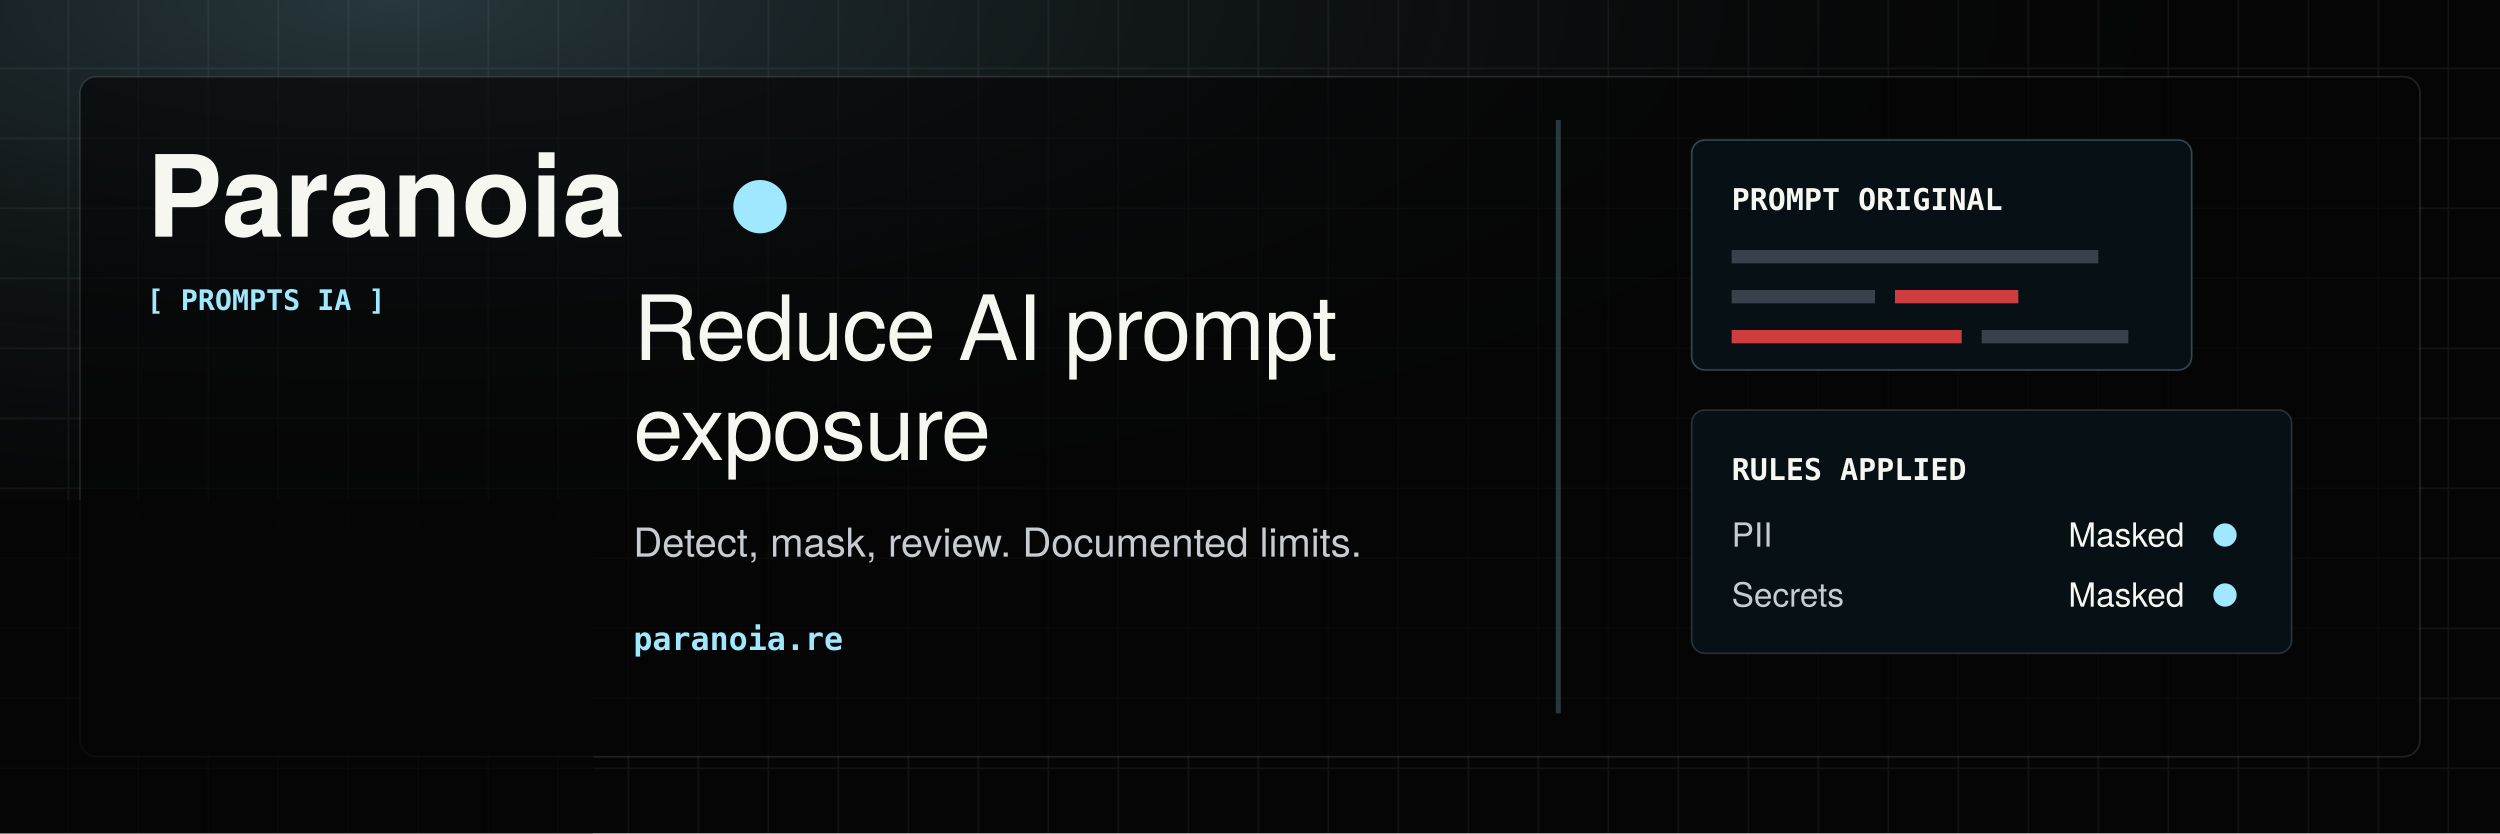
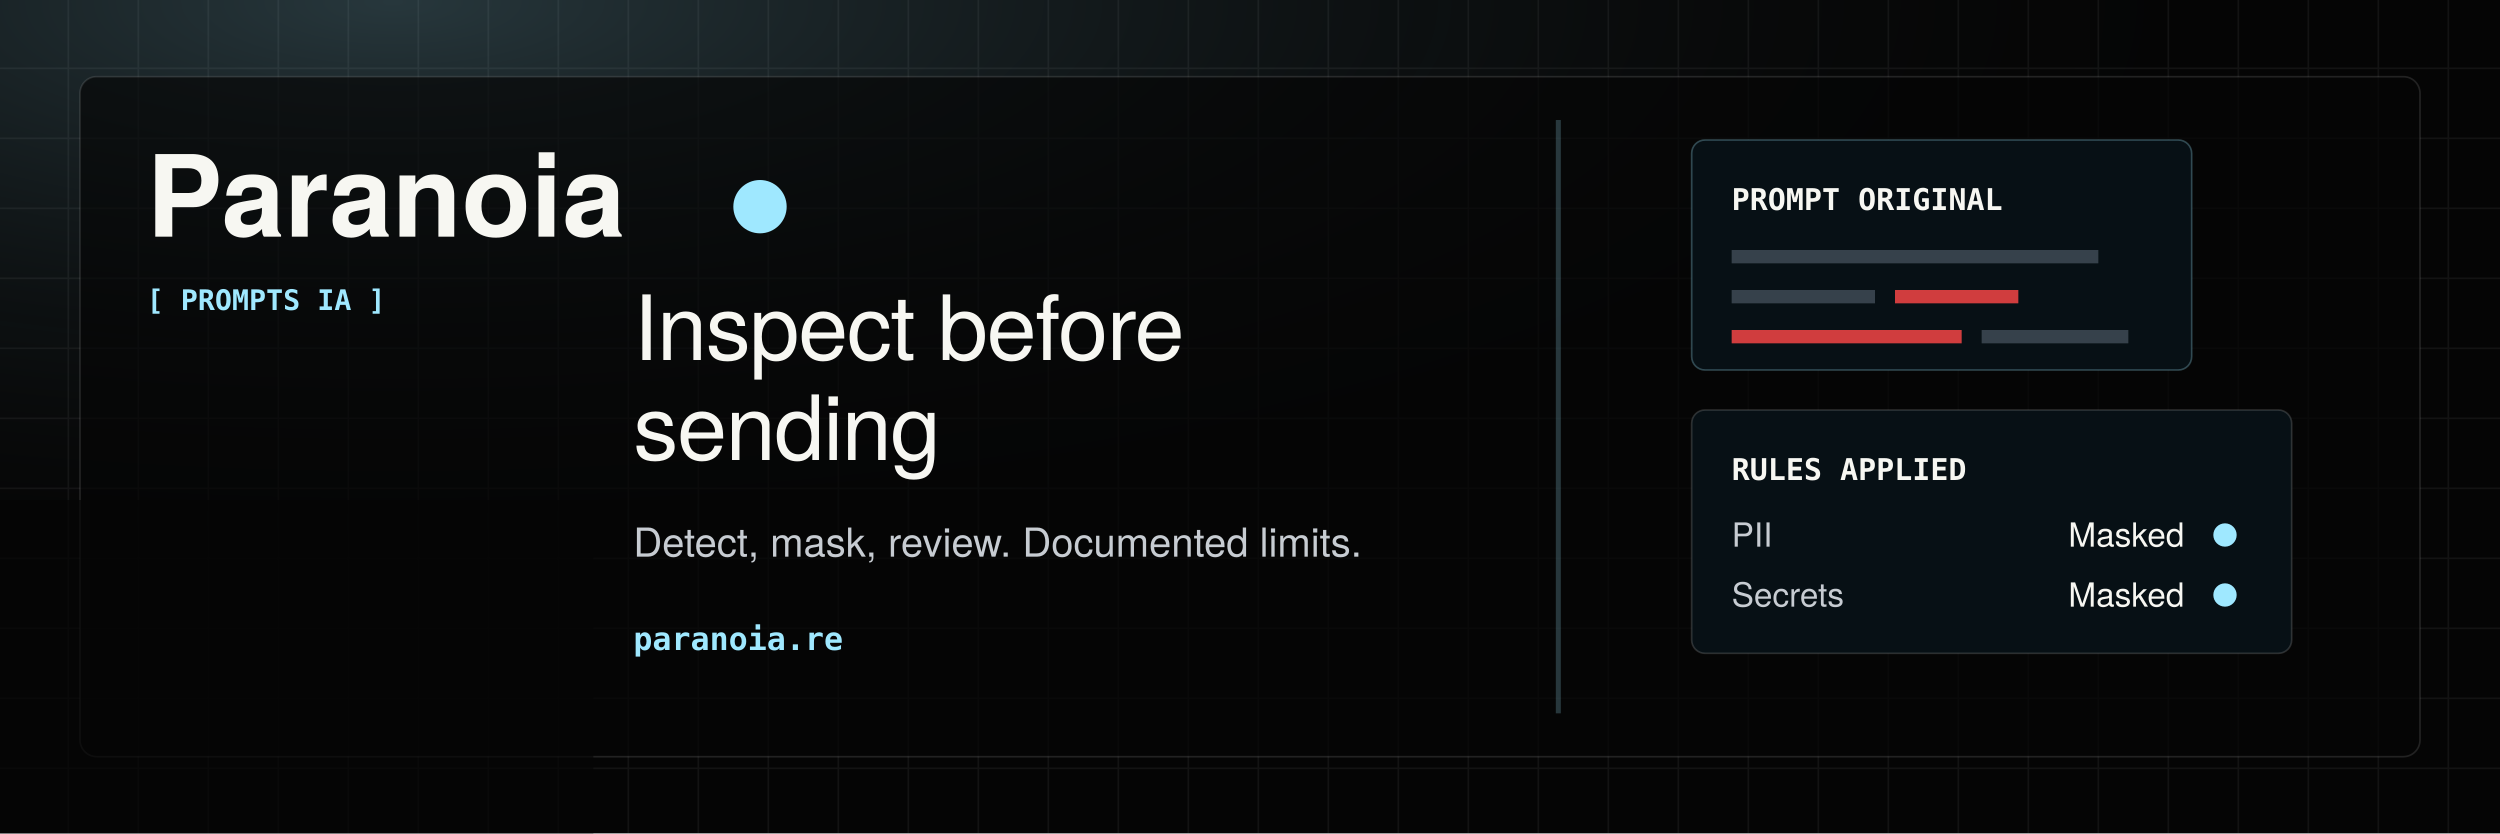
<svg xmlns="http://www.w3.org/2000/svg" width="1500" height="500" viewBox="0 0 1500 500" role="img" aria-labelledby="title desc">
  <defs>
    <pattern id="grid" width="42" height="42" patternUnits="userSpaceOnUse">
      <path d="M41 0V42M0 41H42" stroke="#ffffff" stroke-opacity=".055" stroke-width="1" />
    </pattern>
    <radialGradient id="signal" cx="16%" cy="0%" r="76%">
      <stop offset="0" stop-color="#9fe8ff" stop-opacity=".22" />
      <stop offset="1" stop-color="#050505" stop-opacity="0" />
    </radialGradient>
  </defs>
  <rect width="1500" height="500" fill="#050505" />
  <rect width="1500" height="500" fill="url(#grid)" />
  <rect width="1500" height="500" fill="url(#signal)" />
  <rect x="48" y="46" width="1404" height="408" rx="10" fill="#050505" fill-opacity=".66" stroke="#ffffff" stroke-opacity=".12" />
  <g transform="translate(88 82)">
    <text x="0" y="60" fill="#f7f7f2" font-family="Arial Black, Archivo, Helvetica Neue, sans-serif" font-size="68" font-weight="900">Paranoia</text>
    <circle cx="368" cy="42" r="16" fill="#9fe8ff" />
    <text x="0" y="104" fill="#9fe8ff" font-family="JetBrains Mono, SFMono-Regular, Consolas, monospace" font-size="17" font-weight="650">[ PROMPTS IA ]</text>
  </g>
  <g transform="translate(380 158)">
-     <text x="0" y="58" fill="#f7f7f2" font-family="Archivo, Avenir Next, Helvetica Neue, sans-serif" font-size="54" font-weight="520" letter-spacing="-.8">Reduce AI prompt</text>
-     <text x="0" y="118" fill="#f7f7f2" font-family="Archivo, Avenir Next, Helvetica Neue, sans-serif" font-size="54" font-weight="520" letter-spacing="-.8">exposure</text>
+     <text x="0" y="58" fill="#f7f7f2" font-family="Archivo, Avenir Next, Helvetica Neue, sans-serif" font-size="54" font-weight="520" letter-spacing="-.8">Inspect before</text>
+     <text x="0" y="118" fill="#f7f7f2" font-family="Archivo, Avenir Next, Helvetica Neue, sans-serif" font-size="54" font-weight="520" letter-spacing="-.8">sending</text>
    <text x="0" y="176" fill="#c7ccd2" font-family="Archivo, Avenir Next, Helvetica Neue, sans-serif" font-size="24" font-weight="430">Detect, mask, review. Documented limits.</text>
    <text x="0" y="232" fill="#9fe8ff" font-family="JetBrains Mono, SFMono-Regular, Consolas, monospace" font-size="19" font-weight="650">paranoia.re</text>
  </g>
  <line x1="935" y1="72" x2="935" y2="428" stroke="#9fe8ff" stroke-opacity=".22" stroke-width="3" />
  <g transform="translate(1015 84)">
    <rect x="0" y="0" width="300" height="138" rx="8" fill="#071015" stroke="#9fe8ff" stroke-opacity=".28" />
    <text x="24" y="42" fill="#f7f7f2" font-family="JetBrains Mono, SFMono-Regular, Consolas, monospace" font-size="18" font-weight="650">PROMPT ORIGINAL</text>
    <rect x="24" y="66" width="220" height="8" fill="#36414b" />
    <rect x="24" y="90" width="86" height="8" fill="#36414b" />
    <rect x="122" y="90" width="74" height="8" fill="#f04444" opacity=".86" />
    <rect x="24" y="114" width="138" height="8" fill="#f04444" opacity=".86" />
    <rect x="174" y="114" width="88" height="8" fill="#36414b" />
    <rect x="0" y="162" width="360" height="146" rx="8" fill="#071015" stroke="#ffffff" stroke-opacity=".16" />
    <text x="24" y="204" fill="#f7f7f2" font-family="JetBrains Mono, SFMono-Regular, Consolas, monospace" font-size="18" font-weight="650">RULES APPLIED</text>
    <text x="24" y="244" fill="#c7ccd2" font-family="Archivo, Helvetica Neue, sans-serif" font-size="20">PII</text>
    <text x="226" y="244" fill="#f7f7f2" font-family="Archivo, Helvetica Neue, sans-serif" font-size="20">Masked</text>
    <circle cx="320" cy="237" r="7" fill="#9fe8ff" />
    <text x="24" y="280" fill="#c7ccd2" font-family="Archivo, Helvetica Neue, sans-serif" font-size="20">Secrets</text>
    <text x="226" y="280" fill="#f7f7f2" font-family="Archivo, Helvetica Neue, sans-serif" font-size="20">Masked</text>
    <circle cx="320" cy="273" r="7" fill="#9fe8ff" />
  </g>
  <rect x="0" y="300" width="356" height="200" fill="#050505" fill-opacity=".68" />
</svg>
